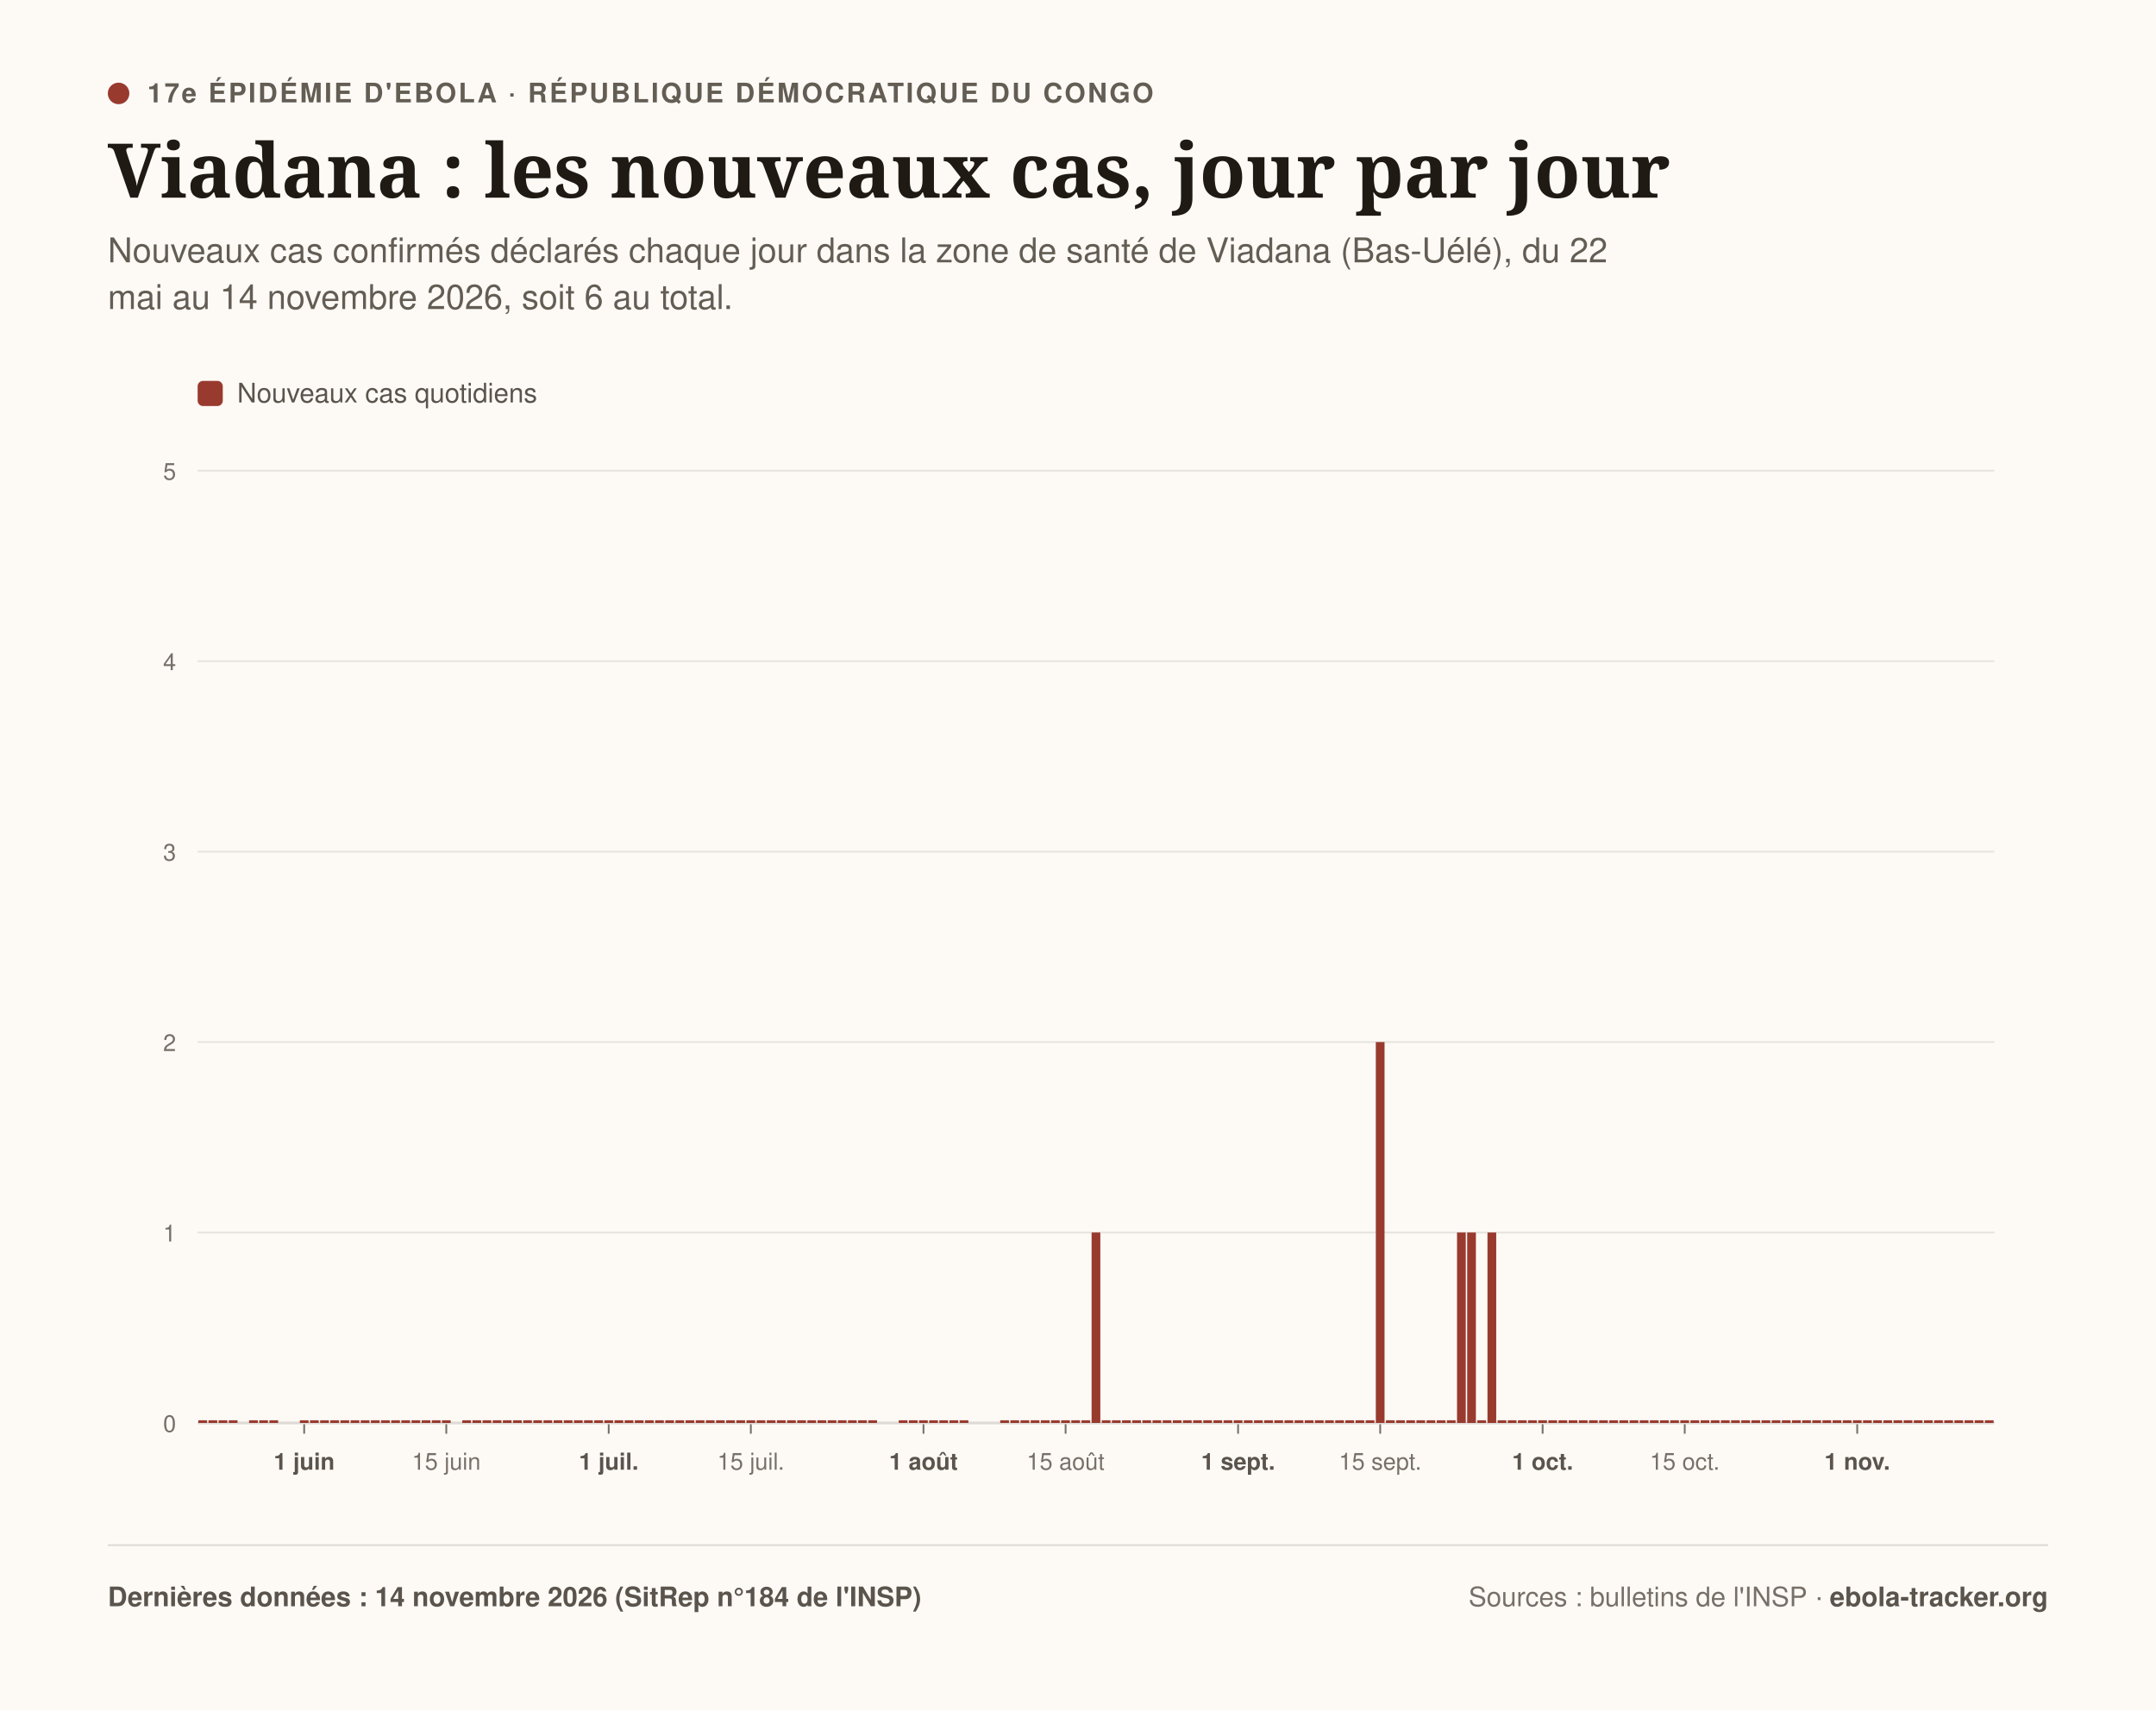
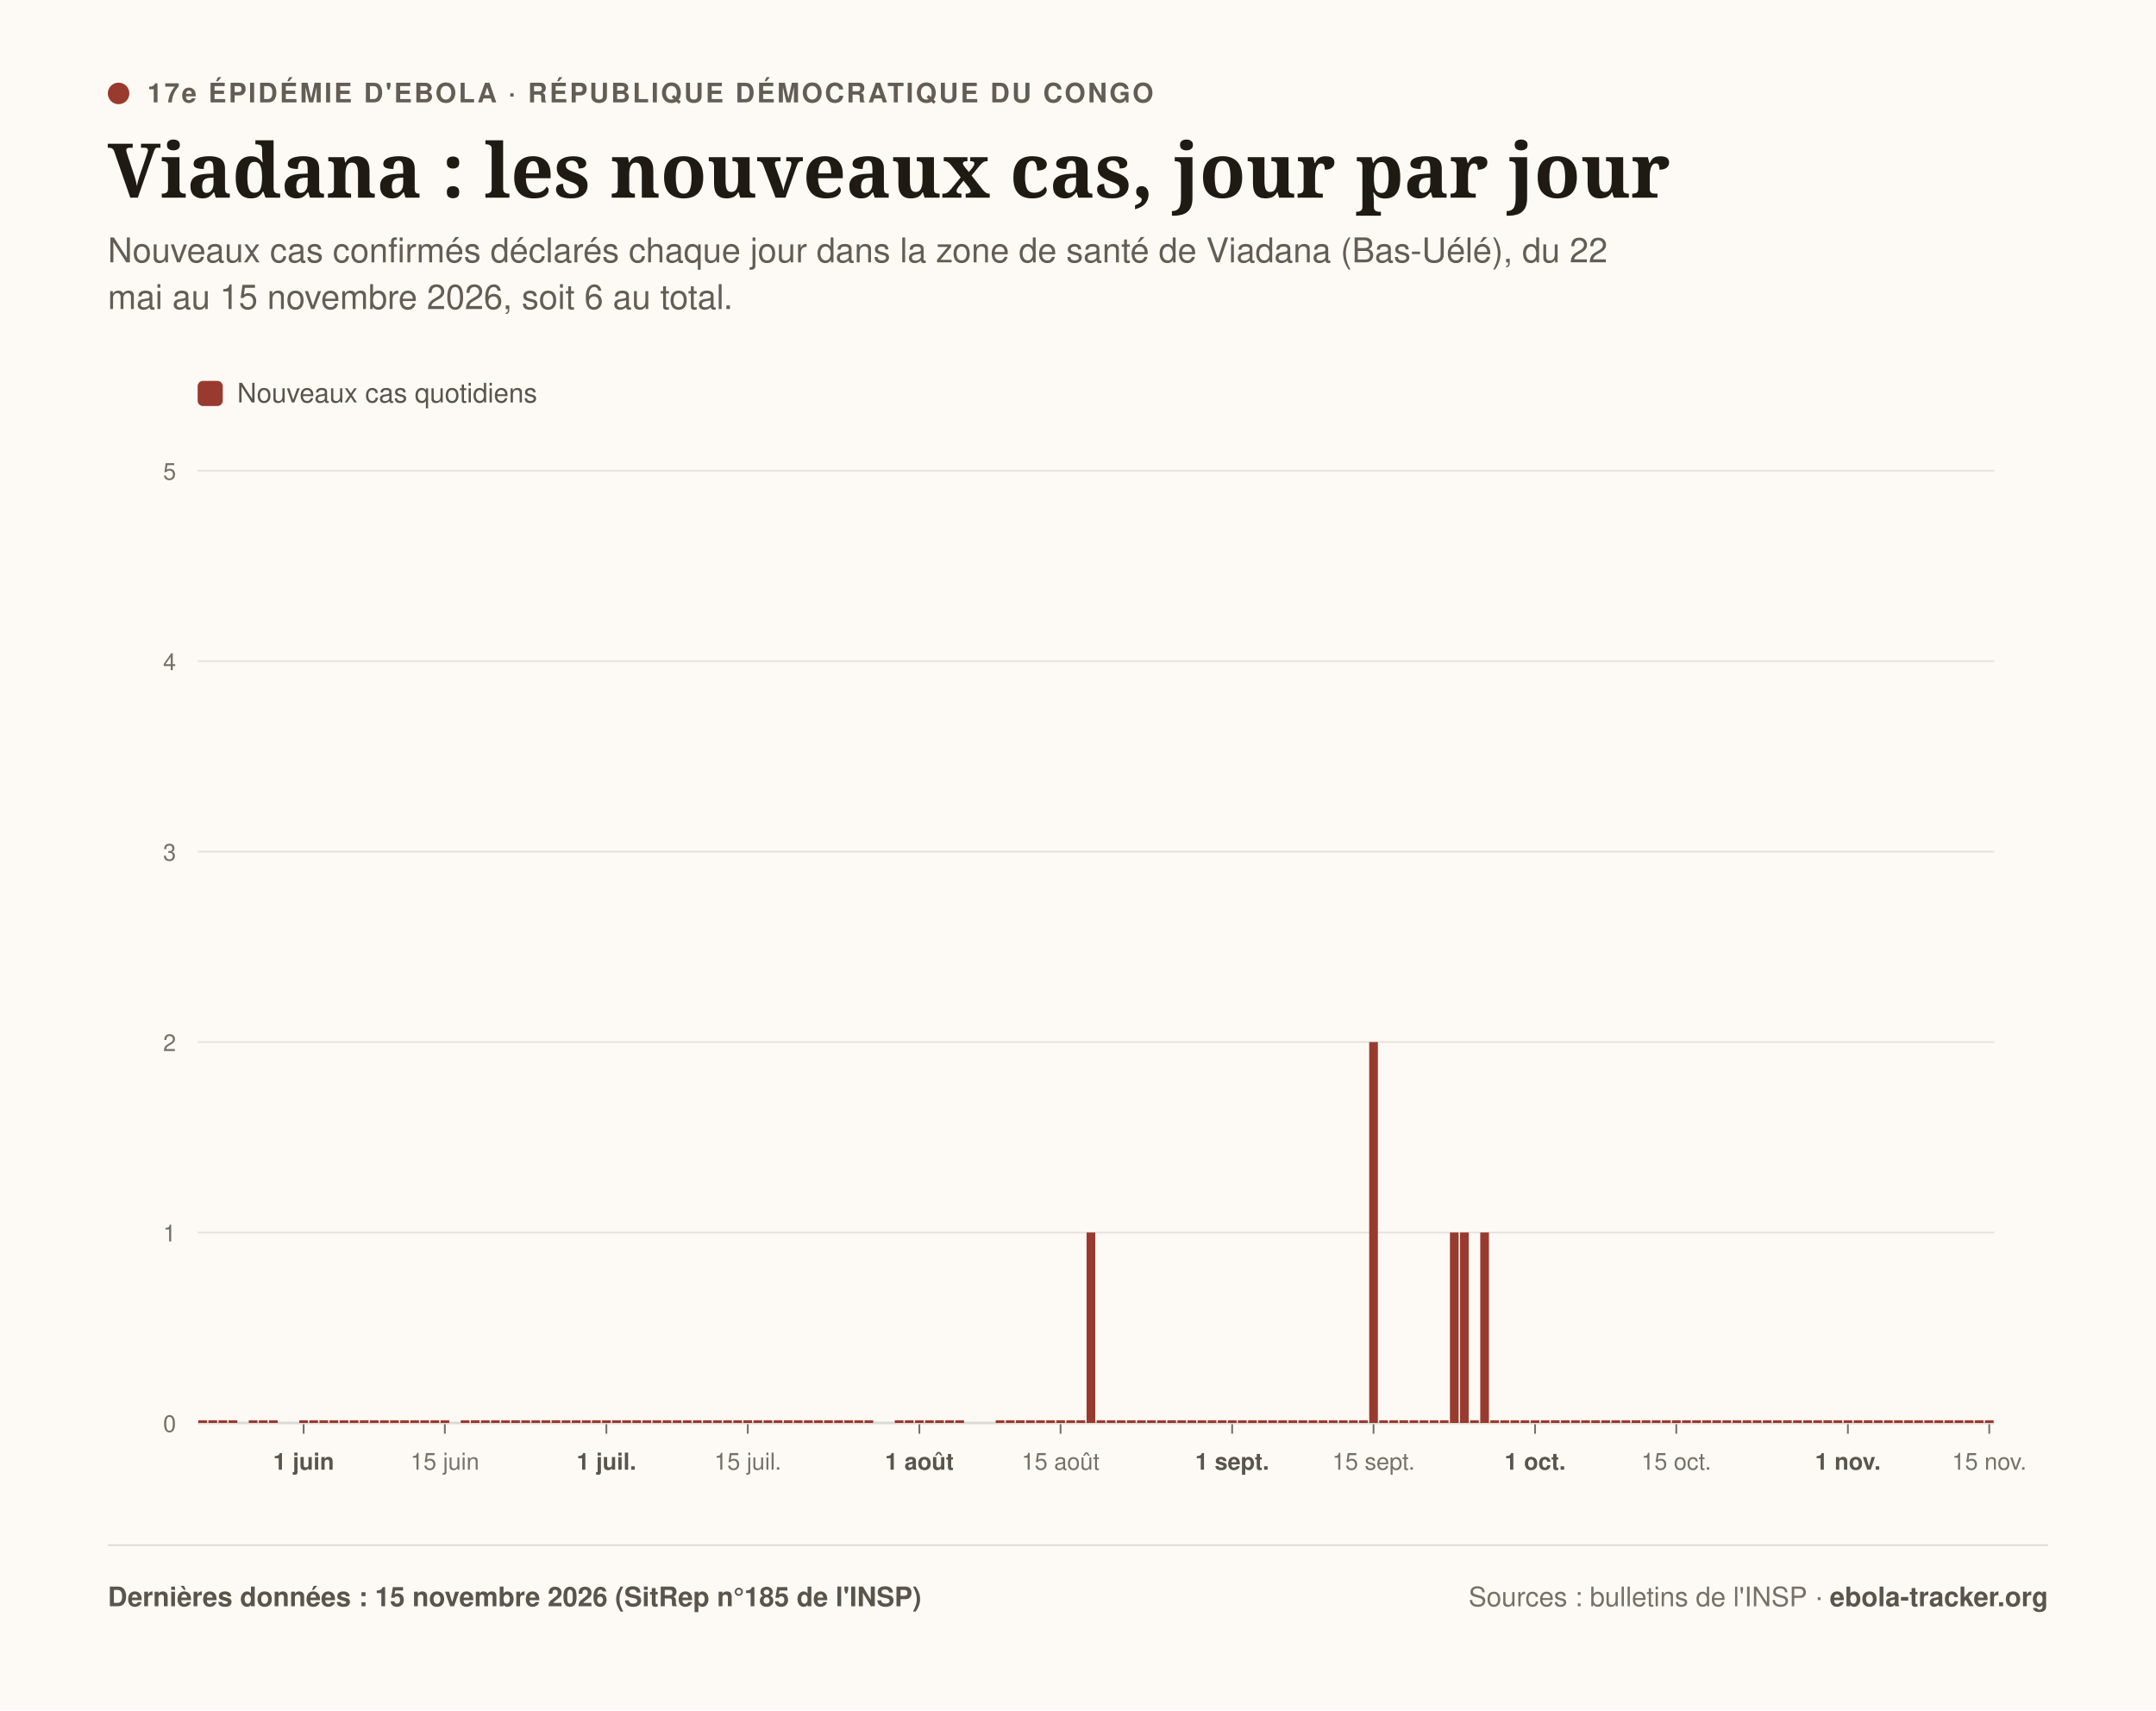
- <svg xmlns="http://www.w3.org/2000/svg" viewBox="0 0 1200 952" role="img" aria-label="Viadana : les nouveaux cas, jour par jour. Nouveaux cas confirmés déclarés chaque jour dans la zone de santé de Viadana (Bas-Uélé), du 22 mai au 14 novembre 2026, soit 6 au total.">
+ <svg xmlns="http://www.w3.org/2000/svg" viewBox="0 0 1200 952" role="img" aria-label="Viadana : les nouveaux cas, jour par jour. Nouveaux cas confirmés déclarés chaque jour dans la zone de santé de Viadana (Bas-Uélé), du 22 mai au 15 novembre 2026, soit 6 au total.">
  <rect width="1200" height="952" fill="#FDFAF6" />
  <circle cx="66" cy="52" r="6" fill="#993A2E" />
  <text x="82.0" y="57.0" font-family="'Public Sans',Helvetica,Arial,sans-serif" font-size="15" font-weight="700" fill="#635D54" text-anchor="start" letter-spacing=".08em">17e ÉPIDÉMIE D'EBOLA · RÉPUBLIQUE DÉMOCRATIQUE DU CONGO</text>
  <text x="60.0" y="110.0" font-family="'Source Serif 4',Georgia,serif" font-size="42" font-weight="600" fill="#1F1A13" text-anchor="start">Viadana : les nouveaux cas, jour par jour</text>
  <text x="60.0" y="146.0" font-family="'Public Sans',Helvetica,Arial,sans-serif" font-size="19" font-weight="400" fill="#635D54" text-anchor="start">Nouveaux cas confirmés déclarés chaque jour dans la zone de santé de Viadana (Bas-Uélé), du 22</text>
-   <text x="60.0" y="172.0" font-family="'Public Sans',Helvetica,Arial,sans-serif" font-size="19" font-weight="400" fill="#635D54" text-anchor="start">mai au 14 novembre 2026, soit 6 au total.</text>
+   <text x="60.0" y="172.0" font-family="'Public Sans',Helvetica,Arial,sans-serif" font-size="19" font-weight="400" fill="#635D54" text-anchor="start">mai au 15 novembre 2026, soit 6 au total.</text>
  <rect x="110" y="212" width="14" height="14" rx="3" fill="#993A2E" />
  <text x="132.0" y="224.0" font-family="'Public Sans',Helvetica,Arial,sans-serif" font-size="15" font-weight="400" fill="#5A544C" text-anchor="start">Nouveaux cas quotidiens</text>
  <line x1="110" x2="1110" y1="792.0" y2="792.0" stroke="#E7E4E0" />
  <text x="98.0" y="797.0" font-family="'Public Sans',Helvetica,Arial,sans-serif" font-size="13" font-weight="400" fill="#777068" text-anchor="end">0</text>
  <line x1="110" x2="1110" y1="686.0" y2="686.0" stroke="#E7E4E0" />
  <text x="98.0" y="691.0" font-family="'Public Sans',Helvetica,Arial,sans-serif" font-size="13" font-weight="400" fill="#777068" text-anchor="end">1</text>
  <line x1="110" x2="1110" y1="580.0" y2="580.0" stroke="#E7E4E0" />
  <text x="98.0" y="585.0" font-family="'Public Sans',Helvetica,Arial,sans-serif" font-size="13" font-weight="400" fill="#777068" text-anchor="end">2</text>
  <line x1="110" x2="1110" y1="474.0" y2="474.0" stroke="#E7E4E0" />
  <text x="98.0" y="479.0" font-family="'Public Sans',Helvetica,Arial,sans-serif" font-size="13" font-weight="400" fill="#777068" text-anchor="end">3</text>
  <line x1="110" x2="1110" y1="368.0" y2="368.0" stroke="#E7E4E0" />
  <text x="98.0" y="373.0" font-family="'Public Sans',Helvetica,Arial,sans-serif" font-size="13" font-weight="400" fill="#777068" text-anchor="end">4</text>
  <line x1="110" x2="1110" y1="262.0" y2="262.0" stroke="#E7E4E0" />
  <text x="98.0" y="267.0" font-family="'Public Sans',Helvetica,Arial,sans-serif" font-size="13" font-weight="400" fill="#777068" text-anchor="end">5</text>
-   <line x1="169.3" x2="169.3" y1="792" y2="798" stroke="#777068" />
-   <text x="169.3" y="818.0" font-family="'Public Sans',Helvetica,Arial,sans-serif" font-size="13" font-weight="600" fill="#5A544C" text-anchor="middle">1 juin</text>
-   <line x1="248.4" x2="248.4" y1="792" y2="798" stroke="#777068" />
-   <text x="248.4" y="818.0" font-family="'Public Sans',Helvetica,Arial,sans-serif" font-size="13" font-weight="400" fill="#777068" text-anchor="middle">15 juin</text>
-   <line x1="338.8" x2="338.8" y1="792" y2="798" stroke="#777068" />
-   <text x="338.8" y="818.0" font-family="'Public Sans',Helvetica,Arial,sans-serif" font-size="13" font-weight="600" fill="#5A544C" text-anchor="middle">1 juil.</text>
-   <line x1="417.9" x2="417.9" y1="792" y2="798" stroke="#777068" />
-   <text x="417.9" y="818.0" font-family="'Public Sans',Helvetica,Arial,sans-serif" font-size="13" font-weight="400" fill="#777068" text-anchor="middle">15 juil.</text>
-   <line x1="514.0" x2="514.0" y1="792" y2="798" stroke="#777068" />
-   <text x="514.0" y="818.0" font-family="'Public Sans',Helvetica,Arial,sans-serif" font-size="13" font-weight="600" fill="#5A544C" text-anchor="middle">1 août</text>
-   <line x1="593.1" x2="593.1" y1="792" y2="798" stroke="#777068" />
-   <text x="593.1" y="818.0" font-family="'Public Sans',Helvetica,Arial,sans-serif" font-size="13" font-weight="400" fill="#777068" text-anchor="middle">15 août</text>
-   <line x1="689.1" x2="689.1" y1="792" y2="798" stroke="#777068" />
-   <text x="689.1" y="818.0" font-family="'Public Sans',Helvetica,Arial,sans-serif" font-size="13" font-weight="600" fill="#5A544C" text-anchor="middle">1 sept.</text>
-   <line x1="768.2" x2="768.2" y1="792" y2="798" stroke="#777068" />
-   <text x="768.2" y="818.0" font-family="'Public Sans',Helvetica,Arial,sans-serif" font-size="13" font-weight="400" fill="#777068" text-anchor="middle">15 sept.</text>
-   <line x1="858.6" x2="858.6" y1="792" y2="798" stroke="#777068" />
-   <text x="858.6" y="818.0" font-family="'Public Sans',Helvetica,Arial,sans-serif" font-size="13" font-weight="600" fill="#5A544C" text-anchor="middle">1 oct.</text>
-   <line x1="937.7" x2="937.7" y1="792" y2="798" stroke="#777068" />
-   <text x="937.7" y="818.0" font-family="'Public Sans',Helvetica,Arial,sans-serif" font-size="13" font-weight="400" fill="#777068" text-anchor="middle">15 oct.</text>
-   <line x1="1033.7" x2="1033.7" y1="792" y2="798" stroke="#777068" />
-   <text x="1033.7" y="818.0" font-family="'Public Sans',Helvetica,Arial,sans-serif" font-size="13" font-weight="600" fill="#5A544C" text-anchor="middle">1 nov.</text>
+   <line x1="169.0" x2="169.0" y1="792" y2="798" stroke="#777068" />
+   <text x="169.0" y="818.0" font-family="'Public Sans',Helvetica,Arial,sans-serif" font-size="13" font-weight="600" fill="#5A544C" text-anchor="middle">1 juin</text>
+   <line x1="247.6" x2="247.6" y1="792" y2="798" stroke="#777068" />
+   <text x="247.6" y="818.0" font-family="'Public Sans',Helvetica,Arial,sans-serif" font-size="13" font-weight="400" fill="#777068" text-anchor="middle">15 juin</text>
+   <line x1="337.5" x2="337.5" y1="792" y2="798" stroke="#777068" />
+   <text x="337.5" y="818.0" font-family="'Public Sans',Helvetica,Arial,sans-serif" font-size="13" font-weight="600" fill="#5A544C" text-anchor="middle">1 juil.</text>
+   <line x1="416.2" x2="416.2" y1="792" y2="798" stroke="#777068" />
+   <text x="416.2" y="818.0" font-family="'Public Sans',Helvetica,Arial,sans-serif" font-size="13" font-weight="400" fill="#777068" text-anchor="middle">15 juil.</text>
+   <line x1="511.7" x2="511.7" y1="792" y2="798" stroke="#777068" />
+   <text x="511.7" y="818.0" font-family="'Public Sans',Helvetica,Arial,sans-serif" font-size="13" font-weight="600" fill="#5A544C" text-anchor="middle">1 août</text>
+   <line x1="590.3" x2="590.3" y1="792" y2="798" stroke="#777068" />
+   <text x="590.3" y="818.0" font-family="'Public Sans',Helvetica,Arial,sans-serif" font-size="13" font-weight="400" fill="#777068" text-anchor="middle">15 août</text>
+   <line x1="685.8" x2="685.8" y1="792" y2="798" stroke="#777068" />
+   <text x="685.8" y="818.0" font-family="'Public Sans',Helvetica,Arial,sans-serif" font-size="13" font-weight="600" fill="#5A544C" text-anchor="middle">1 sept.</text>
+   <line x1="764.5" x2="764.5" y1="792" y2="798" stroke="#777068" />
+   <text x="764.5" y="818.0" font-family="'Public Sans',Helvetica,Arial,sans-serif" font-size="13" font-weight="400" fill="#777068" text-anchor="middle">15 sept.</text>
+   <line x1="854.4" x2="854.4" y1="792" y2="798" stroke="#777068" />
+   <text x="854.4" y="818.0" font-family="'Public Sans',Helvetica,Arial,sans-serif" font-size="13" font-weight="600" fill="#5A544C" text-anchor="middle">1 oct.</text>
+   <line x1="933.0" x2="933.0" y1="792" y2="798" stroke="#777068" />
+   <text x="933.0" y="818.0" font-family="'Public Sans',Helvetica,Arial,sans-serif" font-size="13" font-weight="400" fill="#777068" text-anchor="middle">15 oct.</text>
+   <line x1="1028.5" x2="1028.5" y1="792" y2="798" stroke="#777068" />
+   <text x="1028.5" y="818.0" font-family="'Public Sans',Helvetica,Arial,sans-serif" font-size="13" font-weight="600" fill="#5A544C" text-anchor="middle">1 nov.</text>
+   <line x1="1107.2" x2="1107.2" y1="792" y2="798" stroke="#777068" />
+   <text x="1107.2" y="818.0" font-family="'Public Sans',Helvetica,Arial,sans-serif" font-size="13" font-weight="400" fill="#777068" text-anchor="middle">15 nov.</text>
  <line x1="110" x2="1110" y1="792" y2="792" stroke="#DEDAD5" stroke-width="1.5" />
-   <rect x="110.40" y="790.50" width="4.86" height="1.50" fill="#993A2E" />
-   <rect x="116.05" y="790.50" width="4.86" height="1.50" fill="#993A2E" />
-   <rect x="121.69" y="790.50" width="4.86" height="1.50" fill="#993A2E" />
-   <rect x="127.34" y="790.50" width="4.86" height="1.50" fill="#993A2E" />
-   <rect x="138.64" y="790.50" width="4.86" height="1.50" fill="#993A2E" />
-   <rect x="144.29" y="790.50" width="4.86" height="1.50" fill="#993A2E" />
-   <rect x="149.94" y="790.50" width="4.86" height="1.50" fill="#993A2E" />
-   <rect x="166.89" y="790.50" width="4.86" height="1.50" fill="#993A2E" />
-   <rect x="172.54" y="790.50" width="4.86" height="1.50" fill="#993A2E" />
-   <rect x="178.19" y="790.50" width="4.86" height="1.50" fill="#993A2E" />
-   <rect x="183.84" y="790.50" width="4.86" height="1.50" fill="#993A2E" />
-   <rect x="189.49" y="790.50" width="4.86" height="1.50" fill="#993A2E" />
-   <rect x="195.14" y="790.50" width="4.86" height="1.50" fill="#993A2E" />
-   <rect x="200.79" y="790.50" width="4.86" height="1.50" fill="#993A2E" />
-   <rect x="206.44" y="790.50" width="4.86" height="1.50" fill="#993A2E" />
-   <rect x="212.09" y="790.50" width="4.86" height="1.50" fill="#993A2E" />
-   <rect x="217.74" y="790.50" width="4.86" height="1.50" fill="#993A2E" />
-   <rect x="223.39" y="790.50" width="4.86" height="1.50" fill="#993A2E" />
-   <rect x="229.04" y="790.50" width="4.86" height="1.50" fill="#993A2E" />
-   <rect x="234.69" y="790.50" width="4.86" height="1.50" fill="#993A2E" />
-   <rect x="240.34" y="790.50" width="4.86" height="1.50" fill="#993A2E" />
-   <rect x="245.99" y="790.50" width="4.86" height="1.50" fill="#993A2E" />
-   <rect x="257.29" y="790.50" width="4.86" height="1.50" fill="#993A2E" />
-   <rect x="262.94" y="790.50" width="4.86" height="1.50" fill="#993A2E" />
-   <rect x="268.59" y="790.50" width="4.86" height="1.50" fill="#993A2E" />
-   <rect x="274.24" y="790.50" width="4.86" height="1.50" fill="#993A2E" />
-   <rect x="279.89" y="790.50" width="4.86" height="1.50" fill="#993A2E" />
-   <rect x="285.54" y="790.50" width="4.86" height="1.50" fill="#993A2E" />
-   <rect x="291.19" y="790.50" width="4.86" height="1.50" fill="#993A2E" />
-   <rect x="296.84" y="790.50" width="4.86" height="1.50" fill="#993A2E" />
-   <rect x="302.49" y="790.50" width="4.86" height="1.50" fill="#993A2E" />
-   <rect x="308.14" y="790.50" width="4.86" height="1.50" fill="#993A2E" />
-   <rect x="313.79" y="790.50" width="4.86" height="1.50" fill="#993A2E" />
-   <rect x="319.44" y="790.50" width="4.86" height="1.50" fill="#993A2E" />
-   <rect x="325.08" y="790.50" width="4.86" height="1.50" fill="#993A2E" />
-   <rect x="330.73" y="790.50" width="4.86" height="1.50" fill="#993A2E" />
-   <rect x="336.38" y="790.50" width="4.86" height="1.50" fill="#993A2E" />
-   <rect x="342.03" y="790.50" width="4.86" height="1.50" fill="#993A2E" />
-   <rect x="347.68" y="790.50" width="4.86" height="1.50" fill="#993A2E" />
-   <rect x="353.33" y="790.50" width="4.86" height="1.50" fill="#993A2E" />
-   <rect x="358.98" y="790.50" width="4.86" height="1.50" fill="#993A2E" />
-   <rect x="364.63" y="790.50" width="4.86" height="1.50" fill="#993A2E" />
-   <rect x="370.28" y="790.50" width="4.86" height="1.50" fill="#993A2E" />
-   <rect x="375.93" y="790.50" width="4.86" height="1.50" fill="#993A2E" />
-   <rect x="381.58" y="790.50" width="4.86" height="1.50" fill="#993A2E" />
-   <rect x="387.23" y="790.50" width="4.86" height="1.50" fill="#993A2E" />
-   <rect x="392.88" y="790.50" width="4.86" height="1.50" fill="#993A2E" />
-   <rect x="398.53" y="790.50" width="4.86" height="1.50" fill="#993A2E" />
-   <rect x="404.18" y="790.50" width="4.86" height="1.50" fill="#993A2E" />
-   <rect x="409.83" y="790.50" width="4.86" height="1.50" fill="#993A2E" />
-   <rect x="415.48" y="790.50" width="4.86" height="1.50" fill="#993A2E" />
-   <rect x="421.13" y="790.50" width="4.86" height="1.50" fill="#993A2E" />
-   <rect x="426.78" y="790.50" width="4.86" height="1.50" fill="#993A2E" />
-   <rect x="432.43" y="790.50" width="4.86" height="1.50" fill="#993A2E" />
-   <rect x="438.08" y="790.50" width="4.86" height="1.50" fill="#993A2E" />
-   <rect x="443.73" y="790.50" width="4.86" height="1.50" fill="#993A2E" />
-   <rect x="449.38" y="790.50" width="4.86" height="1.50" fill="#993A2E" />
-   <rect x="455.03" y="790.50" width="4.86" height="1.50" fill="#993A2E" />
-   <rect x="460.68" y="790.50" width="4.86" height="1.50" fill="#993A2E" />
-   <rect x="466.33" y="790.50" width="4.86" height="1.50" fill="#993A2E" />
-   <rect x="471.98" y="790.50" width="4.86" height="1.50" fill="#993A2E" />
-   <rect x="477.63" y="790.50" width="4.86" height="1.50" fill="#993A2E" />
-   <rect x="483.28" y="790.50" width="4.86" height="1.50" fill="#993A2E" />
-   <rect x="500.23" y="790.50" width="4.86" height="1.50" fill="#993A2E" />
-   <rect x="505.88" y="790.50" width="4.86" height="1.50" fill="#993A2E" />
-   <rect x="511.53" y="790.50" width="4.86" height="1.50" fill="#993A2E" />
-   <rect x="517.18" y="790.50" width="4.86" height="1.50" fill="#993A2E" />
-   <rect x="522.82" y="790.50" width="4.86" height="1.50" fill="#993A2E" />
-   <rect x="528.47" y="790.50" width="4.86" height="1.50" fill="#993A2E" />
-   <rect x="534.12" y="790.50" width="4.86" height="1.50" fill="#993A2E" />
-   <rect x="556.72" y="790.50" width="4.86" height="1.50" fill="#993A2E" />
-   <rect x="562.37" y="790.50" width="4.86" height="1.50" fill="#993A2E" />
-   <rect x="568.02" y="790.50" width="4.86" height="1.50" fill="#993A2E" />
-   <rect x="573.67" y="790.50" width="4.86" height="1.50" fill="#993A2E" />
-   <rect x="579.32" y="790.50" width="4.86" height="1.50" fill="#993A2E" />
-   <rect x="584.97" y="790.50" width="4.86" height="1.50" fill="#993A2E" />
-   <rect x="590.62" y="790.50" width="4.86" height="1.50" fill="#993A2E" />
-   <rect x="596.27" y="790.50" width="4.86" height="1.50" fill="#993A2E" />
-   <rect x="601.92" y="790.50" width="4.86" height="1.50" fill="#993A2E" />
-   <rect x="607.57" y="686.00" width="4.86" height="106.00" fill="#993A2E" />
-   <rect x="613.22" y="790.50" width="4.86" height="1.50" fill="#993A2E" />
-   <rect x="618.87" y="790.50" width="4.86" height="1.50" fill="#993A2E" />
-   <rect x="624.52" y="790.50" width="4.86" height="1.50" fill="#993A2E" />
-   <rect x="630.17" y="790.50" width="4.86" height="1.50" fill="#993A2E" />
-   <rect x="635.82" y="790.50" width="4.86" height="1.50" fill="#993A2E" />
-   <rect x="641.47" y="790.50" width="4.86" height="1.50" fill="#993A2E" />
-   <rect x="647.12" y="790.50" width="4.86" height="1.50" fill="#993A2E" />
-   <rect x="652.77" y="790.50" width="4.86" height="1.50" fill="#993A2E" />
-   <rect x="658.42" y="790.50" width="4.86" height="1.50" fill="#993A2E" />
-   <rect x="664.07" y="790.50" width="4.86" height="1.50" fill="#993A2E" />
-   <rect x="669.72" y="790.50" width="4.86" height="1.50" fill="#993A2E" />
-   <rect x="675.37" y="790.50" width="4.86" height="1.50" fill="#993A2E" />
-   <rect x="681.02" y="790.50" width="4.86" height="1.50" fill="#993A2E" />
-   <rect x="686.67" y="790.50" width="4.86" height="1.50" fill="#993A2E" />
-   <rect x="692.32" y="790.50" width="4.86" height="1.50" fill="#993A2E" />
-   <rect x="697.97" y="790.50" width="4.86" height="1.50" fill="#993A2E" />
-   <rect x="703.62" y="790.50" width="4.86" height="1.50" fill="#993A2E" />
-   <rect x="709.27" y="790.50" width="4.86" height="1.50" fill="#993A2E" />
-   <rect x="714.92" y="790.50" width="4.86" height="1.50" fill="#993A2E" />
-   <rect x="720.56" y="790.50" width="4.86" height="1.50" fill="#993A2E" />
-   <rect x="726.21" y="790.50" width="4.86" height="1.50" fill="#993A2E" />
-   <rect x="731.86" y="790.50" width="4.86" height="1.50" fill="#993A2E" />
-   <rect x="737.51" y="790.50" width="4.86" height="1.50" fill="#993A2E" />
-   <rect x="743.16" y="790.50" width="4.86" height="1.50" fill="#993A2E" />
-   <rect x="748.81" y="790.50" width="4.86" height="1.50" fill="#993A2E" />
-   <rect x="754.46" y="790.50" width="4.86" height="1.50" fill="#993A2E" />
-   <rect x="760.11" y="790.50" width="4.86" height="1.50" fill="#993A2E" />
-   <rect x="765.76" y="580.00" width="4.86" height="212.00" fill="#993A2E" />
-   <rect x="771.41" y="790.50" width="4.86" height="1.50" fill="#993A2E" />
-   <rect x="777.06" y="790.50" width="4.86" height="1.50" fill="#993A2E" />
-   <rect x="782.71" y="790.50" width="4.86" height="1.50" fill="#993A2E" />
-   <rect x="788.36" y="790.50" width="4.86" height="1.50" fill="#993A2E" />
-   <rect x="794.01" y="790.50" width="4.86" height="1.50" fill="#993A2E" />
-   <rect x="799.66" y="790.50" width="4.86" height="1.50" fill="#993A2E" />
-   <rect x="805.31" y="790.50" width="4.86" height="1.50" fill="#993A2E" />
-   <rect x="810.96" y="686.00" width="4.86" height="106.00" fill="#993A2E" />
-   <rect x="816.61" y="686.00" width="4.86" height="106.00" fill="#993A2E" />
-   <rect x="822.26" y="790.50" width="4.86" height="1.50" fill="#993A2E" />
-   <rect x="827.91" y="686.00" width="4.86" height="106.00" fill="#993A2E" />
-   <rect x="833.56" y="790.50" width="4.86" height="1.50" fill="#993A2E" />
-   <rect x="839.21" y="790.50" width="4.86" height="1.50" fill="#993A2E" />
-   <rect x="844.86" y="790.50" width="4.86" height="1.50" fill="#993A2E" />
-   <rect x="850.51" y="790.50" width="4.86" height="1.50" fill="#993A2E" />
-   <rect x="856.16" y="790.50" width="4.86" height="1.50" fill="#993A2E" />
-   <rect x="861.81" y="790.50" width="4.86" height="1.50" fill="#993A2E" />
-   <rect x="867.46" y="790.50" width="4.86" height="1.50" fill="#993A2E" />
-   <rect x="873.11" y="790.50" width="4.86" height="1.50" fill="#993A2E" />
-   <rect x="878.76" y="790.50" width="4.86" height="1.50" fill="#993A2E" />
-   <rect x="884.41" y="790.50" width="4.86" height="1.50" fill="#993A2E" />
-   <rect x="890.06" y="790.50" width="4.86" height="1.50" fill="#993A2E" />
-   <rect x="895.71" y="790.50" width="4.86" height="1.50" fill="#993A2E" />
-   <rect x="901.36" y="790.50" width="4.86" height="1.50" fill="#993A2E" />
-   <rect x="907.01" y="790.50" width="4.86" height="1.50" fill="#993A2E" />
-   <rect x="912.66" y="790.50" width="4.86" height="1.50" fill="#993A2E" />
-   <rect x="918.31" y="790.50" width="4.86" height="1.50" fill="#993A2E" />
-   <rect x="923.95" y="790.50" width="4.86" height="1.50" fill="#993A2E" />
-   <rect x="929.60" y="790.50" width="4.86" height="1.50" fill="#993A2E" />
-   <rect x="935.25" y="790.50" width="4.86" height="1.50" fill="#993A2E" />
-   <rect x="940.90" y="790.50" width="4.86" height="1.50" fill="#993A2E" />
-   <rect x="946.55" y="790.50" width="4.86" height="1.50" fill="#993A2E" />
-   <rect x="952.20" y="790.50" width="4.86" height="1.50" fill="#993A2E" />
-   <rect x="957.85" y="790.50" width="4.86" height="1.50" fill="#993A2E" />
-   <rect x="963.50" y="790.50" width="4.86" height="1.50" fill="#993A2E" />
-   <rect x="969.15" y="790.50" width="4.86" height="1.50" fill="#993A2E" />
-   <rect x="974.80" y="790.50" width="4.86" height="1.50" fill="#993A2E" />
-   <rect x="980.45" y="790.50" width="4.86" height="1.50" fill="#993A2E" />
-   <rect x="986.10" y="790.50" width="4.86" height="1.50" fill="#993A2E" />
-   <rect x="991.75" y="790.50" width="4.86" height="1.50" fill="#993A2E" />
-   <rect x="997.40" y="790.50" width="4.86" height="1.50" fill="#993A2E" />
-   <rect x="1003.05" y="790.50" width="4.86" height="1.50" fill="#993A2E" />
-   <rect x="1008.70" y="790.50" width="4.86" height="1.50" fill="#993A2E" />
-   <rect x="1014.35" y="790.50" width="4.86" height="1.50" fill="#993A2E" />
-   <rect x="1020.00" y="790.50" width="4.86" height="1.50" fill="#993A2E" />
-   <rect x="1025.65" y="790.50" width="4.86" height="1.50" fill="#993A2E" />
-   <rect x="1031.30" y="790.50" width="4.86" height="1.50" fill="#993A2E" />
-   <rect x="1036.95" y="790.50" width="4.86" height="1.50" fill="#993A2E" />
-   <rect x="1042.60" y="790.50" width="4.86" height="1.50" fill="#993A2E" />
-   <rect x="1048.25" y="790.50" width="4.86" height="1.50" fill="#993A2E" />
-   <rect x="1053.90" y="790.50" width="4.86" height="1.50" fill="#993A2E" />
-   <rect x="1059.55" y="790.50" width="4.86" height="1.50" fill="#993A2E" />
-   <rect x="1065.20" y="790.50" width="4.86" height="1.50" fill="#993A2E" />
-   <rect x="1070.85" y="790.50" width="4.86" height="1.50" fill="#993A2E" />
-   <rect x="1076.50" y="790.50" width="4.86" height="1.50" fill="#993A2E" />
-   <rect x="1082.15" y="790.50" width="4.86" height="1.50" fill="#993A2E" />
-   <rect x="1087.80" y="790.50" width="4.86" height="1.50" fill="#993A2E" />
-   <rect x="1093.45" y="790.50" width="4.86" height="1.50" fill="#993A2E" />
-   <rect x="1099.10" y="790.50" width="4.86" height="1.50" fill="#993A2E" />
-   <rect x="1104.75" y="790.50" width="4.86" height="1.50" fill="#993A2E" />
+   <rect x="110.39" y="790.50" width="4.83" height="1.50" fill="#993A2E" />
+   <rect x="116.01" y="790.50" width="4.83" height="1.50" fill="#993A2E" />
+   <rect x="121.63" y="790.50" width="4.83" height="1.50" fill="#993A2E" />
+   <rect x="127.25" y="790.50" width="4.83" height="1.50" fill="#993A2E" />
+   <rect x="138.48" y="790.50" width="4.83" height="1.50" fill="#993A2E" />
+   <rect x="144.10" y="790.50" width="4.83" height="1.50" fill="#993A2E" />
+   <rect x="149.72" y="790.50" width="4.83" height="1.50" fill="#993A2E" />
+   <rect x="166.57" y="790.50" width="4.83" height="1.50" fill="#993A2E" />
+   <rect x="172.19" y="790.50" width="4.83" height="1.50" fill="#993A2E" />
+   <rect x="177.81" y="790.50" width="4.83" height="1.50" fill="#993A2E" />
+   <rect x="183.43" y="790.50" width="4.83" height="1.50" fill="#993A2E" />
+   <rect x="189.04" y="790.50" width="4.83" height="1.50" fill="#993A2E" />
+   <rect x="194.66" y="790.50" width="4.83" height="1.50" fill="#993A2E" />
+   <rect x="200.28" y="790.50" width="4.83" height="1.50" fill="#993A2E" />
+   <rect x="205.90" y="790.50" width="4.83" height="1.50" fill="#993A2E" />
+   <rect x="211.52" y="790.50" width="4.83" height="1.50" fill="#993A2E" />
+   <rect x="217.13" y="790.50" width="4.83" height="1.50" fill="#993A2E" />
+   <rect x="222.75" y="790.50" width="4.83" height="1.50" fill="#993A2E" />
+   <rect x="228.37" y="790.50" width="4.83" height="1.50" fill="#993A2E" />
+   <rect x="233.99" y="790.50" width="4.83" height="1.50" fill="#993A2E" />
+   <rect x="239.61" y="790.50" width="4.83" height="1.50" fill="#993A2E" />
+   <rect x="245.22" y="790.50" width="4.83" height="1.50" fill="#993A2E" />
+   <rect x="256.46" y="790.50" width="4.83" height="1.50" fill="#993A2E" />
+   <rect x="262.08" y="790.50" width="4.83" height="1.50" fill="#993A2E" />
+   <rect x="267.70" y="790.50" width="4.83" height="1.50" fill="#993A2E" />
+   <rect x="273.31" y="790.50" width="4.83" height="1.50" fill="#993A2E" />
+   <rect x="278.93" y="790.50" width="4.83" height="1.50" fill="#993A2E" />
+   <rect x="284.55" y="790.50" width="4.83" height="1.50" fill="#993A2E" />
+   <rect x="290.17" y="790.50" width="4.83" height="1.50" fill="#993A2E" />
+   <rect x="295.79" y="790.50" width="4.83" height="1.50" fill="#993A2E" />
+   <rect x="301.40" y="790.50" width="4.83" height="1.50" fill="#993A2E" />
+   <rect x="307.02" y="790.50" width="4.83" height="1.50" fill="#993A2E" />
+   <rect x="312.64" y="790.50" width="4.83" height="1.50" fill="#993A2E" />
+   <rect x="318.26" y="790.50" width="4.83" height="1.50" fill="#993A2E" />
+   <rect x="323.88" y="790.50" width="4.83" height="1.50" fill="#993A2E" />
+   <rect x="329.49" y="790.50" width="4.83" height="1.50" fill="#993A2E" />
+   <rect x="335.11" y="790.50" width="4.83" height="1.50" fill="#993A2E" />
+   <rect x="340.73" y="790.50" width="4.83" height="1.50" fill="#993A2E" />
+   <rect x="346.35" y="790.50" width="4.83" height="1.50" fill="#993A2E" />
+   <rect x="351.97" y="790.50" width="4.83" height="1.50" fill="#993A2E" />
+   <rect x="357.58" y="790.50" width="4.83" height="1.50" fill="#993A2E" />
+   <rect x="363.20" y="790.50" width="4.83" height="1.50" fill="#993A2E" />
+   <rect x="368.82" y="790.50" width="4.83" height="1.50" fill="#993A2E" />
+   <rect x="374.44" y="790.50" width="4.83" height="1.50" fill="#993A2E" />
+   <rect x="380.06" y="790.50" width="4.83" height="1.50" fill="#993A2E" />
+   <rect x="385.67" y="790.50" width="4.83" height="1.50" fill="#993A2E" />
+   <rect x="391.29" y="790.50" width="4.83" height="1.50" fill="#993A2E" />
+   <rect x="396.91" y="790.50" width="4.83" height="1.50" fill="#993A2E" />
+   <rect x="402.53" y="790.50" width="4.83" height="1.50" fill="#993A2E" />
+   <rect x="408.15" y="790.50" width="4.83" height="1.50" fill="#993A2E" />
+   <rect x="413.76" y="790.50" width="4.83" height="1.50" fill="#993A2E" />
+   <rect x="419.38" y="790.50" width="4.83" height="1.50" fill="#993A2E" />
+   <rect x="425.00" y="790.50" width="4.83" height="1.50" fill="#993A2E" />
+   <rect x="430.62" y="790.50" width="4.83" height="1.50" fill="#993A2E" />
+   <rect x="436.24" y="790.50" width="4.83" height="1.50" fill="#993A2E" />
+   <rect x="441.85" y="790.50" width="4.83" height="1.50" fill="#993A2E" />
+   <rect x="447.47" y="790.50" width="4.83" height="1.50" fill="#993A2E" />
+   <rect x="453.09" y="790.50" width="4.83" height="1.50" fill="#993A2E" />
+   <rect x="458.71" y="790.50" width="4.83" height="1.50" fill="#993A2E" />
+   <rect x="464.33" y="790.50" width="4.83" height="1.50" fill="#993A2E" />
+   <rect x="469.94" y="790.50" width="4.83" height="1.50" fill="#993A2E" />
+   <rect x="475.56" y="790.50" width="4.83" height="1.50" fill="#993A2E" />
+   <rect x="481.18" y="790.50" width="4.83" height="1.50" fill="#993A2E" />
+   <rect x="498.03" y="790.50" width="4.83" height="1.50" fill="#993A2E" />
+   <rect x="503.65" y="790.50" width="4.83" height="1.50" fill="#993A2E" />
+   <rect x="509.27" y="790.50" width="4.83" height="1.50" fill="#993A2E" />
+   <rect x="514.89" y="790.50" width="4.83" height="1.50" fill="#993A2E" />
+   <rect x="520.51" y="790.50" width="4.83" height="1.50" fill="#993A2E" />
+   <rect x="526.12" y="790.50" width="4.83" height="1.50" fill="#993A2E" />
+   <rect x="531.74" y="790.50" width="4.83" height="1.50" fill="#993A2E" />
+   <rect x="554.21" y="790.50" width="4.83" height="1.50" fill="#993A2E" />
+   <rect x="559.83" y="790.50" width="4.83" height="1.50" fill="#993A2E" />
+   <rect x="565.45" y="790.50" width="4.83" height="1.50" fill="#993A2E" />
+   <rect x="571.07" y="790.50" width="4.83" height="1.50" fill="#993A2E" />
+   <rect x="576.69" y="790.50" width="4.83" height="1.50" fill="#993A2E" />
+   <rect x="582.30" y="790.50" width="4.83" height="1.50" fill="#993A2E" />
+   <rect x="587.92" y="790.50" width="4.83" height="1.50" fill="#993A2E" />
+   <rect x="593.54" y="790.50" width="4.83" height="1.50" fill="#993A2E" />
+   <rect x="599.16" y="790.50" width="4.83" height="1.50" fill="#993A2E" />
+   <rect x="604.78" y="686.00" width="4.83" height="106.00" fill="#993A2E" />
+   <rect x="610.39" y="790.50" width="4.83" height="1.50" fill="#993A2E" />
+   <rect x="616.01" y="790.50" width="4.83" height="1.50" fill="#993A2E" />
+   <rect x="621.63" y="790.50" width="4.83" height="1.50" fill="#993A2E" />
+   <rect x="627.25" y="790.50" width="4.83" height="1.50" fill="#993A2E" />
+   <rect x="632.87" y="790.50" width="4.83" height="1.50" fill="#993A2E" />
+   <rect x="638.48" y="790.50" width="4.83" height="1.50" fill="#993A2E" />
+   <rect x="644.10" y="790.50" width="4.83" height="1.50" fill="#993A2E" />
+   <rect x="649.72" y="790.50" width="4.83" height="1.50" fill="#993A2E" />
+   <rect x="655.34" y="790.50" width="4.83" height="1.50" fill="#993A2E" />
+   <rect x="660.96" y="790.50" width="4.83" height="1.50" fill="#993A2E" />
+   <rect x="666.57" y="790.50" width="4.83" height="1.50" fill="#993A2E" />
+   <rect x="672.19" y="790.50" width="4.83" height="1.50" fill="#993A2E" />
+   <rect x="677.81" y="790.50" width="4.83" height="1.50" fill="#993A2E" />
+   <rect x="683.43" y="790.50" width="4.83" height="1.50" fill="#993A2E" />
+   <rect x="689.04" y="790.50" width="4.83" height="1.50" fill="#993A2E" />
+   <rect x="694.66" y="790.50" width="4.83" height="1.50" fill="#993A2E" />
+   <rect x="700.28" y="790.50" width="4.83" height="1.50" fill="#993A2E" />
+   <rect x="705.90" y="790.50" width="4.83" height="1.50" fill="#993A2E" />
+   <rect x="711.52" y="790.50" width="4.83" height="1.50" fill="#993A2E" />
+   <rect x="717.13" y="790.50" width="4.83" height="1.50" fill="#993A2E" />
+   <rect x="722.75" y="790.50" width="4.83" height="1.50" fill="#993A2E" />
+   <rect x="728.37" y="790.50" width="4.83" height="1.50" fill="#993A2E" />
+   <rect x="733.99" y="790.50" width="4.83" height="1.50" fill="#993A2E" />
+   <rect x="739.61" y="790.50" width="4.83" height="1.50" fill="#993A2E" />
+   <rect x="745.22" y="790.50" width="4.83" height="1.50" fill="#993A2E" />
+   <rect x="750.84" y="790.50" width="4.83" height="1.50" fill="#993A2E" />
+   <rect x="756.46" y="790.50" width="4.83" height="1.50" fill="#993A2E" />
+   <rect x="762.08" y="580.00" width="4.83" height="212.00" fill="#993A2E" />
+   <rect x="767.70" y="790.50" width="4.83" height="1.50" fill="#993A2E" />
+   <rect x="773.31" y="790.50" width="4.83" height="1.50" fill="#993A2E" />
+   <rect x="778.93" y="790.50" width="4.83" height="1.50" fill="#993A2E" />
+   <rect x="784.55" y="790.50" width="4.83" height="1.50" fill="#993A2E" />
+   <rect x="790.17" y="790.50" width="4.83" height="1.50" fill="#993A2E" />
+   <rect x="795.79" y="790.50" width="4.83" height="1.50" fill="#993A2E" />
+   <rect x="801.40" y="790.50" width="4.83" height="1.50" fill="#993A2E" />
+   <rect x="807.02" y="686.00" width="4.83" height="106.00" fill="#993A2E" />
+   <rect x="812.64" y="686.00" width="4.83" height="106.00" fill="#993A2E" />
+   <rect x="818.26" y="790.50" width="4.83" height="1.50" fill="#993A2E" />
+   <rect x="823.88" y="686.00" width="4.83" height="106.00" fill="#993A2E" />
+   <rect x="829.49" y="790.50" width="4.83" height="1.50" fill="#993A2E" />
+   <rect x="835.11" y="790.50" width="4.83" height="1.50" fill="#993A2E" />
+   <rect x="840.73" y="790.50" width="4.83" height="1.50" fill="#993A2E" />
+   <rect x="846.35" y="790.50" width="4.83" height="1.50" fill="#993A2E" />
+   <rect x="851.97" y="790.50" width="4.83" height="1.50" fill="#993A2E" />
+   <rect x="857.58" y="790.50" width="4.83" height="1.50" fill="#993A2E" />
+   <rect x="863.20" y="790.50" width="4.83" height="1.50" fill="#993A2E" />
+   <rect x="868.82" y="790.50" width="4.83" height="1.50" fill="#993A2E" />
+   <rect x="874.44" y="790.50" width="4.83" height="1.50" fill="#993A2E" />
+   <rect x="880.06" y="790.50" width="4.83" height="1.50" fill="#993A2E" />
+   <rect x="885.67" y="790.50" width="4.83" height="1.50" fill="#993A2E" />
+   <rect x="891.29" y="790.50" width="4.83" height="1.50" fill="#993A2E" />
+   <rect x="896.91" y="790.50" width="4.83" height="1.50" fill="#993A2E" />
+   <rect x="902.53" y="790.50" width="4.83" height="1.50" fill="#993A2E" />
+   <rect x="908.15" y="790.50" width="4.83" height="1.50" fill="#993A2E" />
+   <rect x="913.76" y="790.50" width="4.83" height="1.50" fill="#993A2E" />
+   <rect x="919.38" y="790.50" width="4.83" height="1.50" fill="#993A2E" />
+   <rect x="925.00" y="790.50" width="4.83" height="1.50" fill="#993A2E" />
+   <rect x="930.62" y="790.50" width="4.83" height="1.50" fill="#993A2E" />
+   <rect x="936.24" y="790.50" width="4.83" height="1.50" fill="#993A2E" />
+   <rect x="941.85" y="790.50" width="4.83" height="1.50" fill="#993A2E" />
+   <rect x="947.47" y="790.50" width="4.83" height="1.50" fill="#993A2E" />
+   <rect x="953.09" y="790.50" width="4.83" height="1.50" fill="#993A2E" />
+   <rect x="958.71" y="790.50" width="4.83" height="1.50" fill="#993A2E" />
+   <rect x="964.33" y="790.50" width="4.83" height="1.50" fill="#993A2E" />
+   <rect x="969.94" y="790.50" width="4.83" height="1.50" fill="#993A2E" />
+   <rect x="975.56" y="790.50" width="4.83" height="1.50" fill="#993A2E" />
+   <rect x="981.18" y="790.50" width="4.83" height="1.50" fill="#993A2E" />
+   <rect x="986.80" y="790.50" width="4.83" height="1.50" fill="#993A2E" />
+   <rect x="992.42" y="790.50" width="4.83" height="1.50" fill="#993A2E" />
+   <rect x="998.03" y="790.50" width="4.83" height="1.50" fill="#993A2E" />
+   <rect x="1003.65" y="790.50" width="4.83" height="1.50" fill="#993A2E" />
+   <rect x="1009.27" y="790.50" width="4.83" height="1.50" fill="#993A2E" />
+   <rect x="1014.89" y="790.50" width="4.83" height="1.50" fill="#993A2E" />
+   <rect x="1020.51" y="790.50" width="4.83" height="1.50" fill="#993A2E" />
+   <rect x="1026.12" y="790.50" width="4.83" height="1.50" fill="#993A2E" />
+   <rect x="1031.74" y="790.50" width="4.83" height="1.50" fill="#993A2E" />
+   <rect x="1037.36" y="790.50" width="4.83" height="1.50" fill="#993A2E" />
+   <rect x="1042.98" y="790.50" width="4.83" height="1.50" fill="#993A2E" />
+   <rect x="1048.60" y="790.50" width="4.83" height="1.50" fill="#993A2E" />
+   <rect x="1054.21" y="790.50" width="4.83" height="1.50" fill="#993A2E" />
+   <rect x="1059.83" y="790.50" width="4.83" height="1.50" fill="#993A2E" />
+   <rect x="1065.45" y="790.50" width="4.83" height="1.50" fill="#993A2E" />
+   <rect x="1071.07" y="790.50" width="4.83" height="1.50" fill="#993A2E" />
+   <rect x="1076.69" y="790.50" width="4.83" height="1.50" fill="#993A2E" />
+   <rect x="1082.30" y="790.50" width="4.83" height="1.50" fill="#993A2E" />
+   <rect x="1087.92" y="790.50" width="4.83" height="1.50" fill="#993A2E" />
+   <rect x="1093.54" y="790.50" width="4.83" height="1.50" fill="#993A2E" />
+   <rect x="1099.16" y="790.50" width="4.83" height="1.50" fill="#993A2E" />
+   <rect x="1104.78" y="790.50" width="4.83" height="1.50" fill="#993A2E" />
  <line x1="60" x2="1140" y1="860" y2="860" stroke="#DEDAD5" />
-   <text x="60.0" y="894.0" font-family="'Public Sans',Helvetica,Arial,sans-serif" font-size="15" font-weight="600" fill="#5A544C" text-anchor="start">Dernières données : 14 novembre 2026 (SitRep n°184 de l'INSP)</text>
+   <text x="60.0" y="894.0" font-family="'Public Sans',Helvetica,Arial,sans-serif" font-size="15" font-weight="600" fill="#5A544C" text-anchor="start">Dernières données : 15 novembre 2026 (SitRep n°185 de l'INSP)</text>
  <text x="1140" y="894" text-anchor="end" font-family="'Public Sans',Helvetica,Arial,sans-serif" font-size="15" fill="#777068">Sources : bulletins de l'INSP · <tspan font-weight="700" fill="#5A544C">ebola-tracker.org</tspan>
  </text>
</svg>
